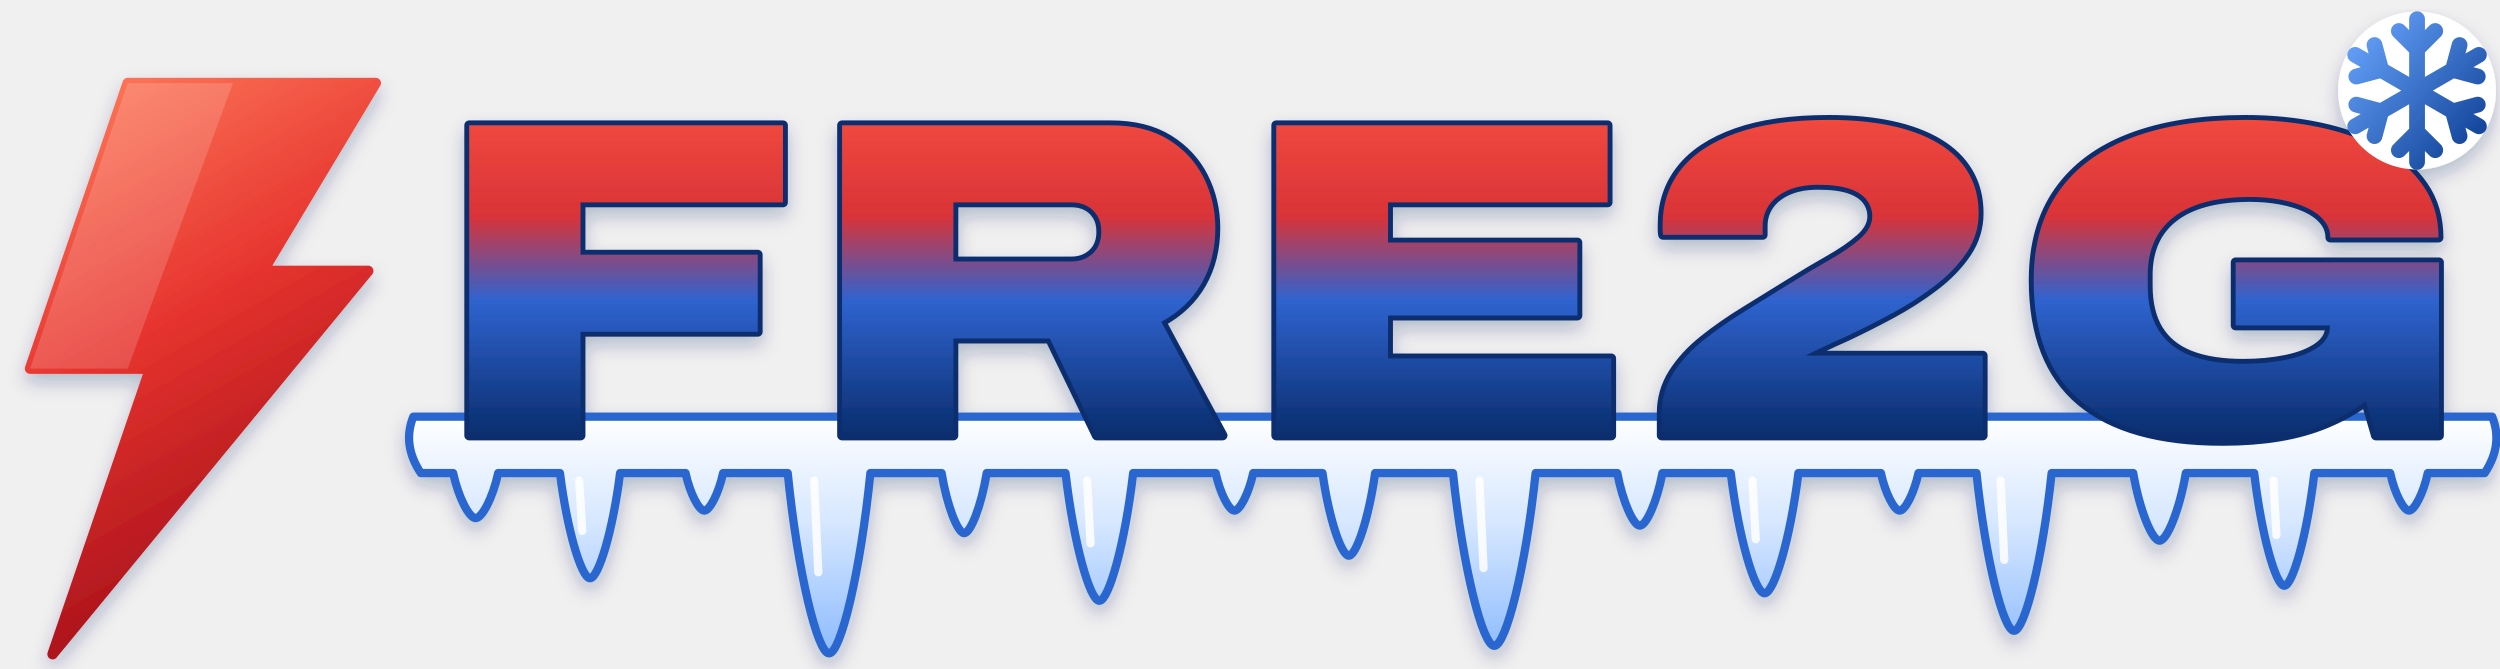
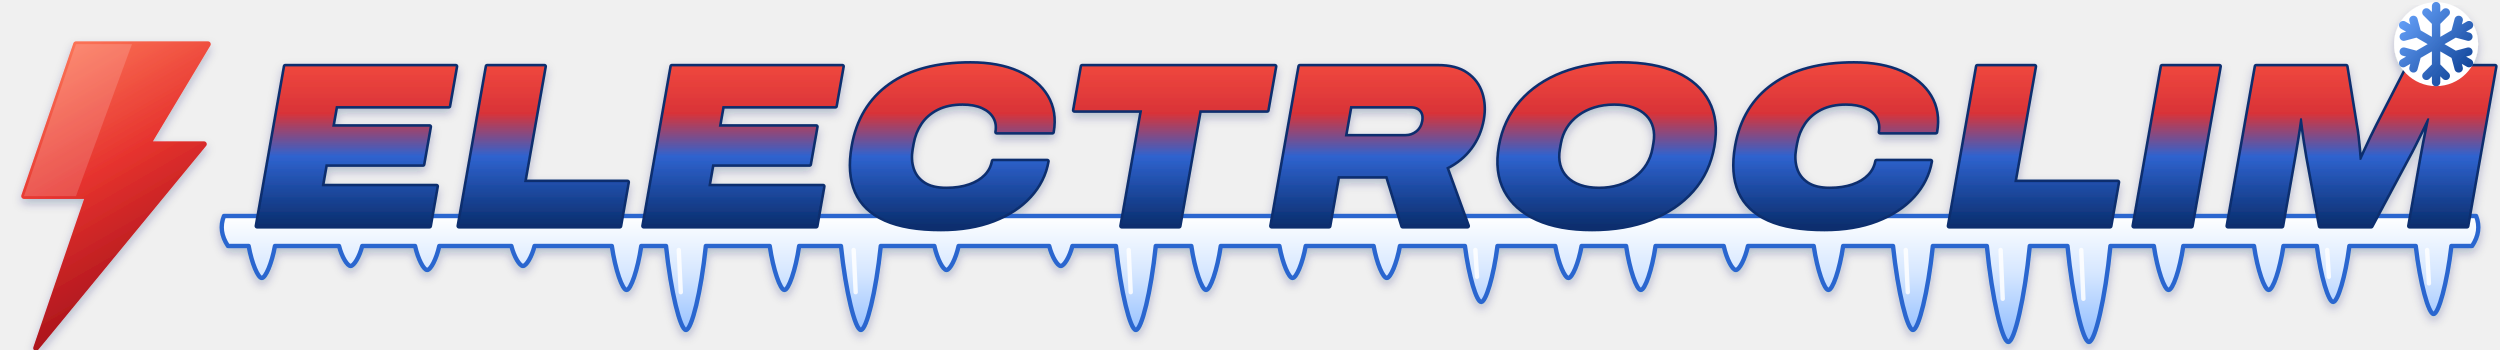
- <svg xmlns="http://www.w3.org/2000/svg" viewBox="0 6.1 332.7 88.9" width="998" height="267">
+ <svg xmlns="http://www.w3.org/2000/svg" viewBox="0 7.5 625.1 87.5" width="1250" height="175">
  <defs>
    <linearGradient id="gb" x1="0" y1="0" x2=".35" y2="1">
      <stop offset="0" stop-color="#FF7F5E" />
      <stop offset=".5" stop-color="#E6332E" />
      <stop offset="1" stop-color="#A10F19" />
    </linearGradient>
-     <linearGradient id="gl" gradientUnits="userSpaceOnUse" x1="0" y1="21.1" x2="0" y2="64.0">
+     <linearGradient id="gl" gradientUnits="userSpaceOnUse" x1="0" y1="22.5" x2="0" y2="64.0">
      <stop offset="0" stop-color="#F24A3E" />
      <stop offset=".32" stop-color="#D93338" />
      <stop offset=".58" stop-color="#2F63CF" />
      <stop offset="1" stop-color="#0A2E6E" />
    </linearGradient>
    <linearGradient id="gi" x1="0" y1="0" x2="0" y2="1">
      <stop offset="0" stop-color="#FFFFFF" />
      <stop offset=".45" stop-color="#D6E7FF" />
      <stop offset="1" stop-color="#8DBBFF" />
    </linearGradient>
    <linearGradient id="gf" x1="0" y1="0" x2="1" y2="1">
      <stop offset="0" stop-color="#6AA6FF" />
      <stop offset="1" stop-color="#0B3D91" />
    </linearGradient>
-     <filter id="sh" x="-10%" y="-10%" width="120%" height="140%">
+     <filter id="sh" x="-5%" y="-10%" width="110%" height="140%">
      <feDropShadow dx="0" dy="1.2" stdDeviation="1.2" flood-color="#0B2A66" flood-opacity="0.25" />
    </filter>
  </defs>
  <g filter="url(#sh)">
-     <path d="M55.00 61.50Q53.50 65.25 56.00 69.00L60.30 69.00C61.02 72.30 62.46 75.00 63.30 75.00C64.14 75.00 65.58 72.30 66.30 69.00L74.52 69.00C75.48 76.70 77.40 83.00 78.52 83.00C79.64 83.00 81.56 76.70 82.52 69.00L91.23 69.00C91.83 71.75 93.03 74.00 93.73 74.00C94.43 74.00 95.63 71.75 96.23 69.00L104.83 69.00C106.15 82.20 108.79 93.00 110.33 93.00C111.87 93.00 114.51 82.20 115.83 69.00L125.31 69.00C126.03 73.40 127.47 77.00 128.31 77.00C129.15 77.00 130.59 73.40 131.31 69.00L141.80 69.00C142.88 78.35 145.04 86.00 146.30 86.00C147.56 86.00 149.72 78.35 150.80 69.00L161.78 69.00C162.38 71.75 163.58 74.00 164.28 74.00C164.98 74.00 166.18 71.75 166.78 69.00L176.00 69.00C176.84 75.05 178.52 80.00 179.50 80.00C180.48 80.00 182.16 75.05 183.00 69.00L193.36 69.00C194.68 81.65 197.32 92.00 198.86 92.00C200.40 92.00 203.04 81.65 204.36 69.00L215.23 69.00C215.95 72.85 217.39 76.00 218.23 76.00C219.07 76.00 220.51 72.85 221.23 69.00L230.33 69.00C231.41 77.80 233.57 85.00 234.83 85.00C236.09 85.00 238.25 77.80 239.33 69.00L250.31 69.00C250.91 71.75 252.11 74.00 252.81 74.00C253.51 74.00 254.71 71.75 255.31 69.00L263.03 69.00C264.23 80.55 266.63 90.00 268.03 90.00C269.43 90.00 271.83 80.55 273.03 69.00L283.89 69.00C284.73 73.95 286.41 78.00 287.39 78.00C288.37 78.00 290.05 73.95 290.89 69.00L299.99 69.00C300.95 77.25 302.87 84.00 303.99 84.00C305.11 84.00 307.03 77.25 307.99 69.00L318.09 69.00C318.69 71.75 319.89 74.00 320.59 74.00C321.29 74.00 322.49 71.75 323.09 69.00L330.66 69.00Q333.16 65.25 331.66 61.50Z" fill="url(#gi)" stroke="#2A66CF" stroke-width="1.1" stroke-linejoin="round" />
-     <path d="M77.08 70.00L77.48 76.70M108.35 70.00L108.90 82.20M144.68 70.00L145.13 78.35M196.88 70.00L197.43 81.65M233.21 70.00L233.66 77.80M266.23 70.00L266.73 80.55M302.55 70.00L302.95 77.25" stroke="#fff" stroke-width="1.1" stroke-linecap="round" opacity=".85" />
-     <path d="M62.44 64.0V22.72H104.2V32.98H77.26V39.94H100.84V50.2H77.26V64.0ZM112.06 64.0V22.72H147.82Q152.44 22.72 155.53 24.64Q158.62 26.56 160.18 29.68Q161.74 32.8 161.74 36.4Q161.74 40.54 159.91 43.75Q158.08 46.96 154.54 48.88L162.7 64.0H145.96L139.72 51.1H126.88V64.0ZM126.88 40.84H142.6Q144.28 40.84 145.42 39.79Q146.56 38.74 146.56 36.88Q146.56 35.62 146.02 34.75Q145.48 33.88 144.61 33.43Q143.74 32.98 142.6 32.98H126.88ZM169.84 64.0V22.72H213.94V32.98H184.72V38.32H209.92V48.04H184.72V53.74H214.42V64.0ZM221.14 64.0V61.06Q221.14 58.12 222.67 55.72Q224.2 53.32 226.72 51.31Q229.24 49.3 232.18 47.5Q235.12 45.7 238 43.9Q240.88 42.1 243.43 40.66Q245.98 39.22 247.57 37.81Q249.16 36.4 249.16 34.84Q249.16 33.64 248.44 32.68Q247.72 31.72 246.16 31.18Q244.6 30.64 241.96 30.64Q239.62 30.64 237.97 31.36Q236.32 32.08 235.45 33.31Q234.58 34.54 234.58 36.1V37.3H221.32Q221.26 36.94 221.26 36.61Q221.26 36.28 221.26 35.98Q221.26 31.72 223.72 28.6Q226.18 25.48 231.1 23.74Q236.02 22.0 243.4 22.0Q248.02 22.0 251.68 22.78Q255.34 23.56 257.95 25.12Q260.56 26.68 261.94 29.02Q263.32 31.36 263.32 34.42Q263.32 37.3 261.7 39.7Q260.08 42.1 257.44 44.11Q254.8 46.12 251.74 47.77Q248.68 49.42 245.74 50.8Q244.9 51.16 243.88 51.64Q242.86 52.12 241.9 52.57Q240.94 53.02 240.28 53.38H263.86V64.0ZM295.78 64.72Q283.24 64.72 276.94 59.44Q270.64 54.16 270.64 43.36Q270.64 36.28 273.97 31.54Q277.3 26.8 283.6 24.4Q289.9 22.0 298.78 22.0Q304.06 22.0 308.71 22.99Q313.36 23.98 316.93 25.93Q320.5 27.88 322.51 30.82Q324.52 33.76 324.52 37.66H310.12Q310.12 36.4 309.28 35.38Q308.44 34.36 306.94 33.67Q305.44 32.98 303.52 32.62Q301.6 32.26 299.44 32.26Q296.02 32.26 293.47 32.95Q290.92 33.64 289.21 34.99Q287.5 36.34 286.66 38.26Q285.82 40.18 285.82 42.64V44.08Q285.82 47.62 287.23 49.93Q288.64 52.24 291.46 53.35Q294.28 54.46 298.54 54.46Q301.6 54.46 304.24 53.92Q306.88 53.38 308.47 52.27Q310.06 51.16 310.06 49.6V49.36H297.52V40.96H324.58V64.0H316.18L314.86 59.44Q312.46 61.18 309.58 62.38Q306.7 63.58 303.28 64.15Q299.86 64.72 295.78 64.72Z" fill="url(#gl)" stroke="#0A2E6E" stroke-width="1.3" stroke-linejoin="round" paint-order="stroke" />
-     <circle cx="321.66" cy="18.10" r="10.5" fill="#fff" />
-     <path d="M321.66 18.10L321.66 8.60M321.66 12.59L319.24 10.17M321.66 12.59L324.08 10.17M321.66 18.10L329.89 13.35M326.43 15.35L327.32 12.04M326.43 15.35L329.74 16.23M321.66 18.10L329.89 22.85M326.43 20.86L329.74 19.97M326.43 20.86L327.32 24.16M321.66 18.10L321.66 27.60M321.66 23.61L324.08 26.03M321.66 23.61L319.24 26.03M321.66 18.10L313.43 22.85M316.89 20.86L316.00 24.16M316.89 20.86L313.58 19.97M321.66 18.10L313.43 13.35M316.89 15.35L313.58 16.23M316.89 15.35L316.00 12.04" stroke="url(#gf)" stroke-width="2.1" stroke-linecap="round" fill="none" />
-     <path d="M17.00 17.10L50.00 17.10L35.00 42.10L49.00 42.10L7.00 93.10L20.00 55.10L4.00 55.10Z" fill="url(#gb)" stroke="url(#gb)" stroke-width="1.40" stroke-linejoin="round" />
-     <path d="M17.00 17.10L31.00 17.10L17.00 55.10L4.00 55.10Z" fill="#fff" opacity=".16" />
+     <path d="M56.00 61.50Q54.50 65.25 57.00 69.00L62.17 69.00C62.96 73.40 64.53 77.00 65.46 77.00C66.38 77.00 67.96 73.40 68.75 69.00L84.77 69.00C85.46 71.75 86.86 74.00 87.67 74.00C88.48 74.00 89.87 71.75 90.57 69.00L103.78 69.00C104.51 72.30 105.96 75.00 106.81 75.00C107.66 75.00 109.12 72.30 109.84 69.00L127.86 69.00C128.55 71.75 129.95 74.00 130.76 74.00C131.57 74.00 132.96 71.75 133.66 69.00L152.98 69.00C153.86 75.05 155.63 80.00 156.66 80.00C157.69 80.00 159.45 75.05 160.34 69.00L166.53 69.00C167.73 80.55 170.12 90.00 171.51 90.00C172.91 90.00 175.30 80.55 176.49 69.00L192.46 69.00C193.34 75.05 195.11 80.00 196.14 80.00C197.17 80.00 198.94 75.05 199.82 69.00L210.27 69.00C211.46 80.55 213.85 90.00 215.25 90.00C216.64 90.00 219.03 80.55 220.23 69.00L233.63 69.00C234.36 72.30 235.81 75.00 236.66 75.00C237.51 75.00 238.96 72.30 239.69 69.00L262.34 69.00C263.04 71.75 264.43 74.00 265.24 74.00C266.06 74.00 267.45 71.75 268.14 69.00L279.03 69.00C280.23 80.55 282.62 90.00 284.01 90.00C285.41 90.00 287.80 80.55 288.99 69.00L297.88 69.00C298.76 75.05 300.53 80.00 301.56 80.00C302.59 80.00 304.36 75.05 305.24 69.00L319.90 69.00C320.69 73.40 322.27 77.00 323.19 77.00C324.12 77.00 325.69 73.40 326.48 69.00L343.46 69.00C344.25 73.40 345.83 77.00 346.75 77.00C347.67 77.00 349.25 73.40 350.04 69.00L366.29 69.00C367.27 76.70 369.22 83.00 370.36 83.00C371.50 83.00 373.46 76.70 374.43 69.00L388.88 69.00C389.67 73.40 391.25 77.00 392.17 77.00C393.10 77.00 394.68 73.40 395.46 69.00L406.59 69.00C407.47 75.05 409.24 80.00 410.27 80.00C411.30 80.00 413.07 75.05 413.95 69.00L431.00 69.00C431.72 72.30 433.18 75.00 434.03 75.00C434.88 75.00 436.33 72.30 437.06 69.00L453.50 69.00C454.39 75.05 456.15 80.00 457.18 80.00C458.21 80.00 459.98 75.05 460.86 69.00L473.33 69.00C474.53 80.55 476.92 90.00 478.31 90.00C479.70 90.00 482.10 80.55 483.29 69.00L496.79 69.00C498.08 82.20 500.65 93.00 502.16 93.00C503.66 93.00 506.24 82.20 507.53 69.00L516.95 69.00C518.24 82.20 520.82 93.00 522.32 93.00C523.83 93.00 526.40 82.20 527.69 69.00L538.55 69.00C539.44 75.05 541.20 80.00 542.23 80.00C543.26 80.00 545.03 75.05 545.91 69.00L563.59 69.00C564.47 75.05 566.24 80.00 567.27 80.00C568.30 80.00 570.06 75.05 570.95 69.00L579.30 69.00C580.28 76.70 582.23 83.00 583.37 83.00C584.51 83.00 586.46 76.70 587.44 69.00L604.03 69.00C605.10 78.35 607.24 86.00 608.49 86.00C609.73 86.00 611.87 78.35 612.95 69.00L618.12 69.00Q620.62 65.25 619.12 61.50Z" fill="url(#gi)" stroke="#2A66CF" stroke-width="1.1" stroke-linejoin="round" />
+     <path d="M169.72 70.00L170.22 80.55M213.45 70.00L213.95 80.55M282.22 70.00L282.72 80.55M368.90 70.00L369.31 76.70M476.52 70.00L477.02 80.55M500.23 70.00L500.76 82.20M520.39 70.00L520.93 82.20M581.90 70.00L582.31 76.70M606.88 70.00L607.33 78.35" stroke="#fff" stroke-width="1.1" stroke-linecap="round" opacity=".85" />
+     <path d="M64.292 64.0 71.328 24.096H113.958L112.209 34.014H83.963L83.053 39.176H107.413L105.756 48.572H81.396L80.425 54.082H109.135L107.386 64.0ZM114.772 64.0 121.808 24.096H136.134L131.031 53.038H156.899L154.966 64.0ZM160.96 64.0 167.996 24.096H210.626L208.877 34.014H180.631L179.721 39.176H204.081L202.424 48.572H178.064L177.093 54.082H205.803L204.054 64.0ZM235.271 64.696Q226.629 64.696 221.359 62.347Q216.09 59.998 214.085 55.416Q212.08 50.834 213.276 44.048Q215.025 34.13 222.525 28.765Q230.025 23.4 242.669 23.4Q249.629 23.4 254.523 25.575Q259.418 27.75 261.725 31.607Q264.032 35.464 263.142 40.51H249.222Q249.59 38.422 248.658 36.798Q247.727 35.174 245.686 34.246Q243.646 33.318 240.688 33.318Q236.976 33.318 234.334 34.652Q231.692 35.986 230.162 38.248Q228.632 40.51 228.141 43.294L227.885 44.744Q227.415 47.412 228.142 49.703Q228.869 51.994 230.944 53.386Q233.018 54.778 236.614 54.778Q239.92 54.778 242.422 53.908Q244.925 53.038 246.448 51.472Q247.971 49.906 248.339 47.818H261.853Q260.994 52.69 257.506 56.518Q254.018 60.346 248.357 62.521Q242.695 64.696 235.271 64.696ZM280.48 64.0 285.583 35.058H268.647L270.58 24.096H318.778L316.845 35.058H299.909L294.806 64.0ZM317.968 64.0 325.004 24.096H359.572Q364.038 24.096 366.698 25.952Q369.358 27.808 370.334 30.824Q371.31 33.84 370.696 37.32Q369.991 41.322 367.675 44.425Q365.358 47.528 361.609 49.384L366.92 64.0H350.738L346.905 51.53H334.493L332.294 64.0ZM336.242 41.612H351.438Q353.062 41.612 354.343 40.597Q355.624 39.582 355.941 37.784Q356.155 36.566 355.782 35.725Q355.408 34.884 354.644 34.449Q353.879 34.014 352.777 34.014H337.581ZM398.079 64.696Q389.901 64.696 384.367 62.202Q378.833 59.708 376.398 55.097Q373.963 50.486 375.098 44.048Q376.233 37.61 380.299 32.97Q384.366 28.33 390.774 25.865Q397.183 23.4 405.361 23.4Q413.597 23.4 419.107 25.865Q424.618 28.33 427.047 32.97Q429.477 37.61 428.342 44.048Q427.207 50.486 423.146 55.097Q419.085 59.708 412.7 62.202Q406.315 64.696 398.079 64.696ZM399.828 54.778Q402.554 54.778 404.886 54.053Q407.218 53.328 409.024 51.965Q410.83 50.602 411.97 48.746Q413.109 46.89 413.498 44.686L413.743 43.294Q414.132 41.09 413.642 39.263Q413.152 37.436 411.821 36.102Q410.49 34.768 408.414 34.043Q406.338 33.318 403.612 33.318Q400.886 33.318 398.554 34.043Q396.222 34.768 394.421 36.102Q392.62 37.436 391.486 39.263Q390.352 41.09 389.963 43.294L389.718 44.686Q389.329 46.89 389.814 48.746Q390.298 50.602 391.624 51.965Q392.95 53.328 395.026 54.053Q397.102 54.778 399.828 54.778ZM456.157 64.696Q447.515 64.696 442.245 62.347Q436.976 59.998 434.971 55.416Q432.966 50.834 434.162 44.048Q435.911 34.13 443.411 28.765Q450.911 23.4 463.555 23.4Q470.515 23.4 475.409 25.575Q480.304 27.75 482.611 31.607Q484.918 35.464 484.028 40.51H470.108Q470.476 38.422 469.544 36.798Q468.613 35.174 466.572 34.246Q464.532 33.318 461.574 33.318Q457.862 33.318 455.22 34.652Q452.578 35.986 451.048 38.248Q449.518 40.51 449.027 43.294L448.771 44.744Q448.301 47.412 449.028 49.703Q449.755 51.994 451.83 53.386Q453.904 54.778 457.5 54.778Q460.806 54.778 463.308 53.908Q465.811 53.038 467.334 51.472Q468.857 49.906 469.225 47.818H482.739Q481.88 52.69 478.392 56.518Q474.904 60.346 469.243 62.521Q463.581 64.696 456.157 64.696ZM487.388 64.0 494.424 24.096H508.75L503.647 53.038H529.515L527.582 64.0ZM533.576 64.0 540.612 24.096H554.938L547.902 64.0ZM557.086 64.0 564.122 24.096H586.626L588.979 38.712Q589.228 39.93 589.411 41.525Q589.594 43.12 589.747 44.715Q589.901 46.31 589.987 47.47H590.393Q590.877 46.368 591.578 44.86Q592.279 43.352 593.063 41.699Q593.848 40.046 594.547 38.712L602.054 24.096H623.862L616.826 64.0H602.5L605.568 46.6Q605.824 45.15 606.16 43.41Q606.495 41.67 606.85 39.988Q607.205 38.306 607.419 37.088H606.955Q606.314 38.422 605.451 40.191Q604.588 41.96 603.736 43.671Q602.883 45.382 602.204 46.6L592.872 64.0H580.17L576.974 46.6Q576.663 44.744 576.377 42.917Q576.09 41.09 575.897 39.553Q575.704 38.016 575.577 37.088H575.113Q575.008 38.016 574.766 39.553Q574.524 41.09 574.231 42.917Q573.937 44.744 573.61 46.6L570.542 64.0Z" fill="url(#gl)" stroke="#0A2E6E" stroke-width="1.3" stroke-linejoin="round" paint-order="stroke" />
+     <circle cx="609.12" cy="18.53" r="10.5" fill="#fff" />
+     <path d="M609.12 18.53L609.12 9.03M609.12 13.02L606.70 10.60M609.12 13.02L611.54 10.60M609.12 18.53L617.35 13.78M613.89 15.78L614.77 12.47M613.89 15.78L617.19 16.66M609.12 18.53L617.35 23.28M613.89 21.29L617.19 20.40M613.89 21.29L614.77 24.59M609.12 18.53L609.12 28.03M609.12 24.04L611.54 26.46M609.12 24.04L606.70 26.46M609.12 18.53L600.89 23.28M604.35 21.29L603.46 24.59M604.35 21.29L601.04 20.40M609.12 18.53L600.89 13.78M604.35 15.78L601.04 16.66M604.35 15.78L603.46 12.47" stroke="url(#gf)" stroke-width="2.1" stroke-linecap="round" fill="none" />
+     <path d="M19.00 18.53L52.00 18.53L37.00 43.53L51.00 43.53L9.00 94.53L22.00 56.53L6.00 56.53Z" fill="url(#gb)" stroke="url(#gb)" stroke-width="1.40" stroke-linejoin="round" />
+     <path d="M19.00 18.53L33.00 18.53L19.00 56.53L6.00 56.53Z" fill="#fff" opacity=".16" />
  </g>
</svg>
